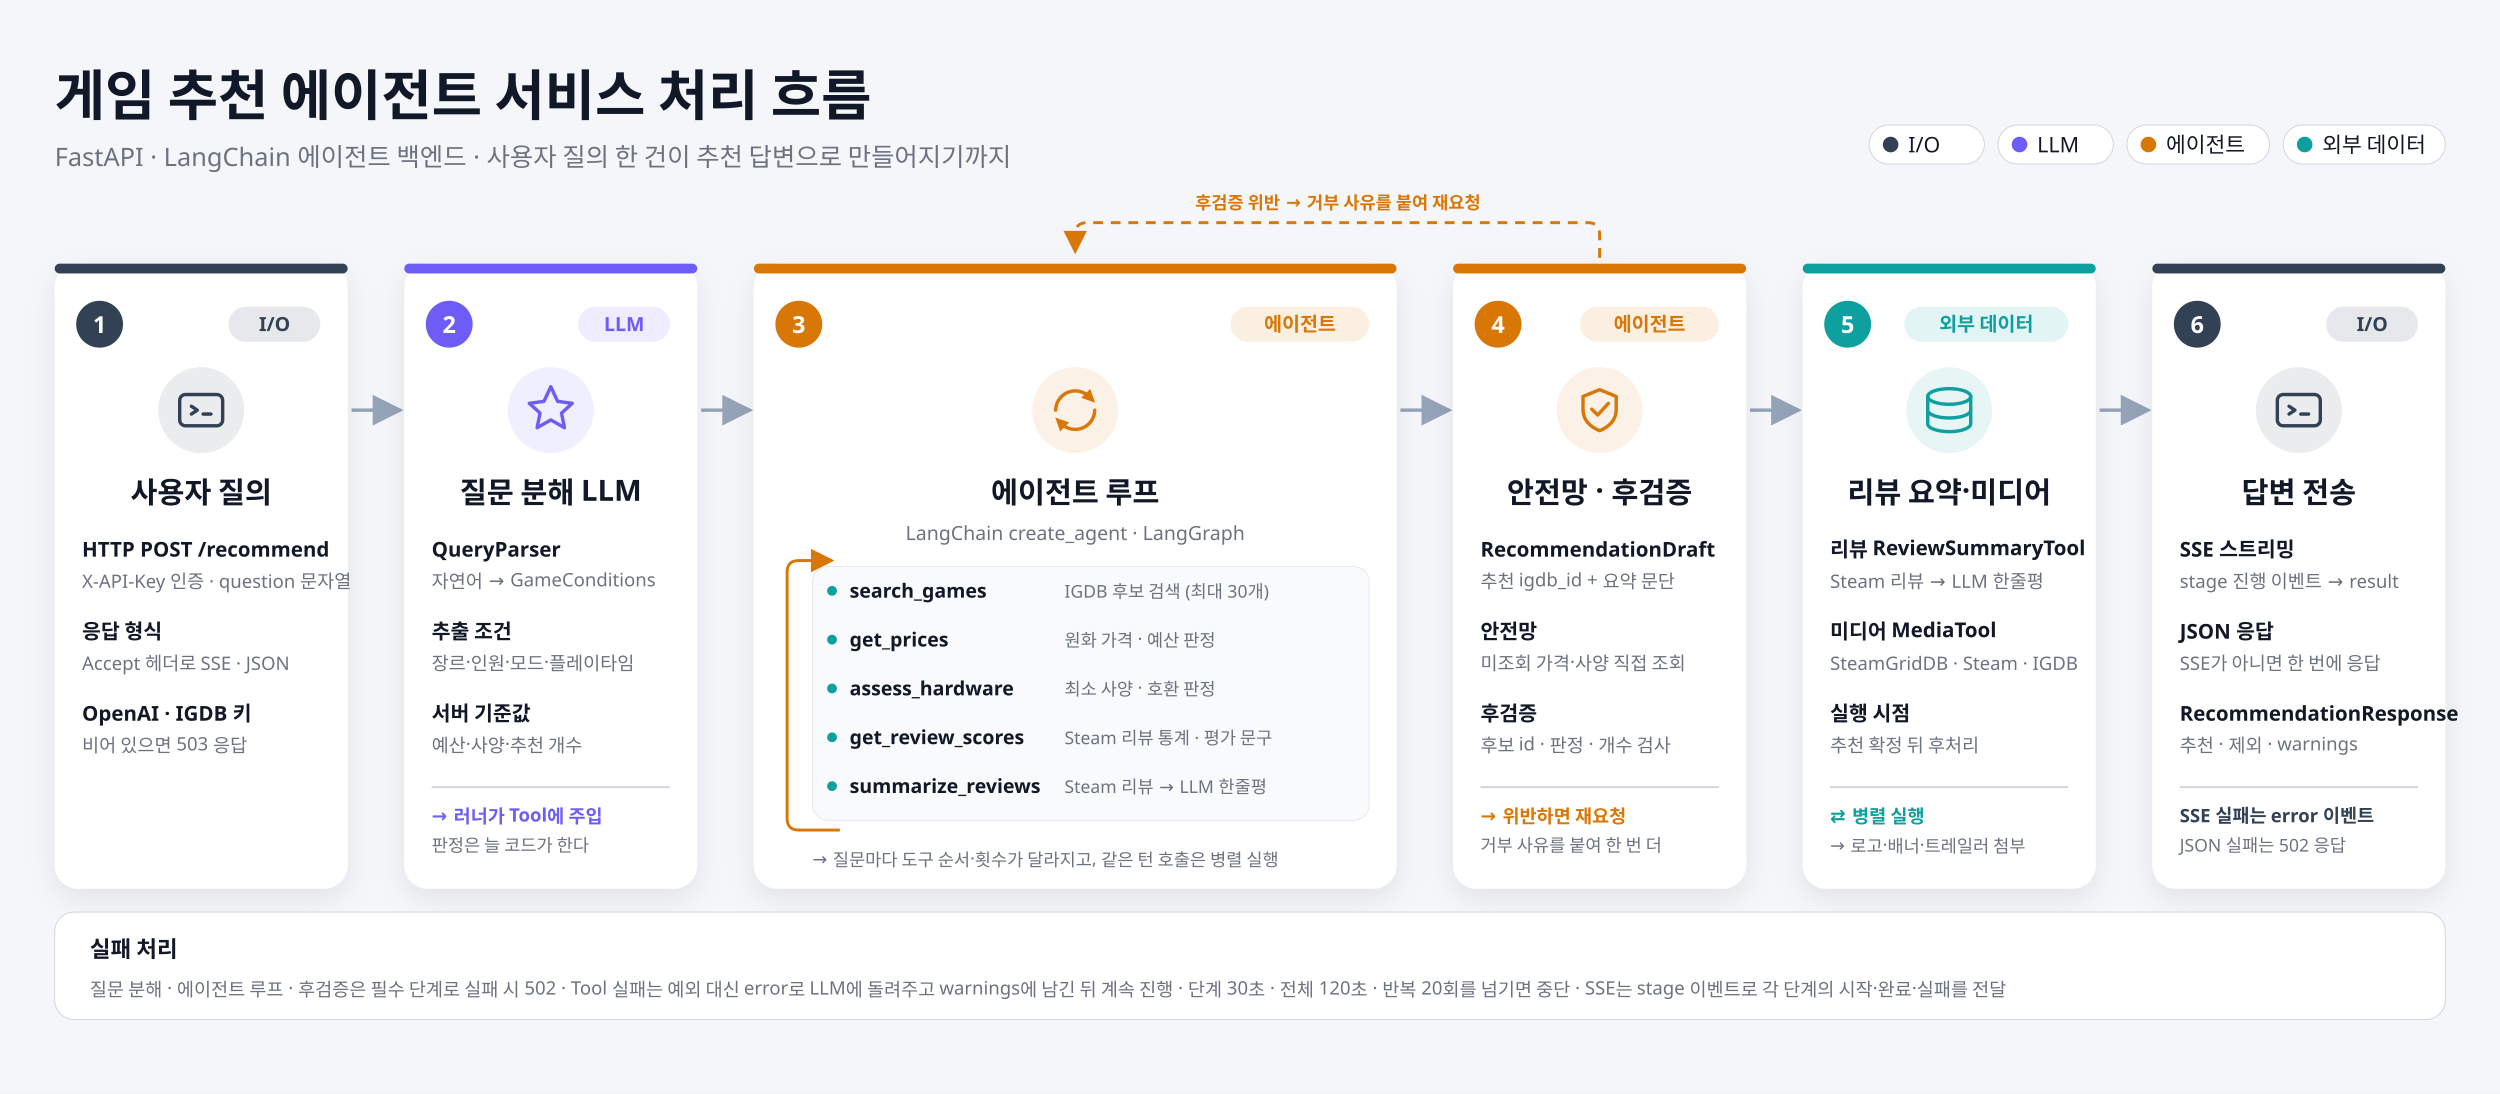
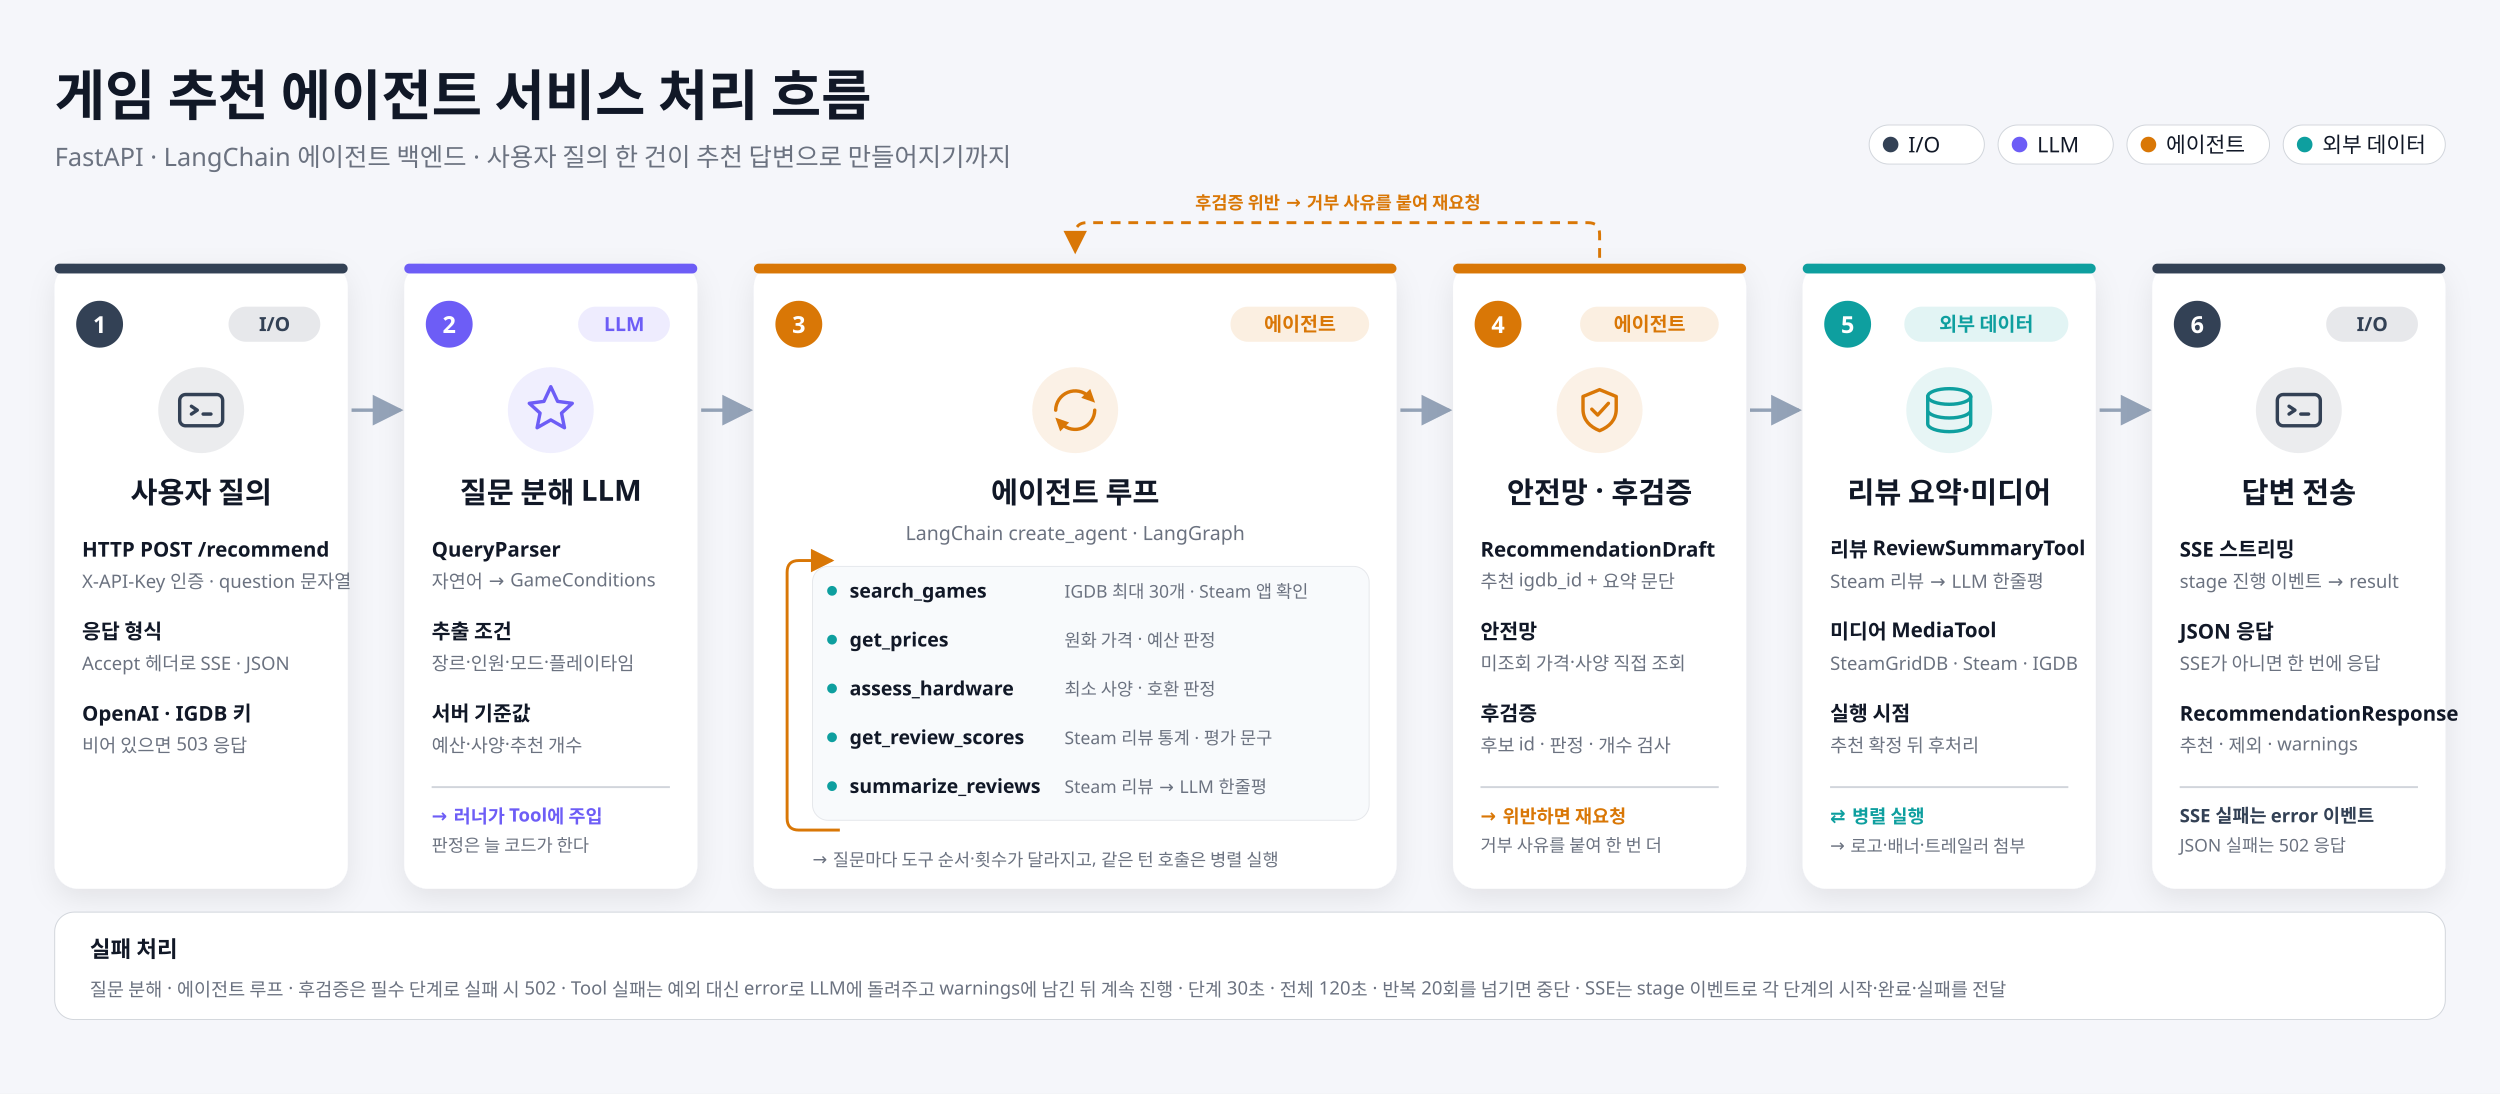
<svg xmlns="http://www.w3.org/2000/svg" width="2560" height="1120" viewBox="0 0 2560 1120" font-family="Apple SD Gothic Neo, Pretendard, Noto Sans KR, sans-serif">
  <defs>
    <filter id="sh" x="-10%" y="-10%" width="120%" height="130%">
      <feDropShadow dx="0" dy="10" stdDeviation="14" flood-color="#0F172A" flood-opacity="0.08" />
    </filter>
    <marker id="arr" viewBox="0 0 10 10" refX="9" refY="5" markerWidth="9" markerHeight="9" orient="auto-start-reverse">
      <path d="M0 0 L10 5 L0 10 z" fill="#94A3B8" />
    </marker>
    <marker id="arrA" viewBox="0 0 10 10" refX="9" refY="5" markerWidth="8" markerHeight="8" orient="auto-start-reverse">
      <path d="M0 0 L10 5 L0 10 z" fill="#D97706" />
    </marker>
  </defs>
  <rect width="2560" height="1120" fill="#F5F6FA" />
  <text x="56" y="118" font-size="56" fill="#111827" font-weight="700">게임 추천 에이전트 서비스 처리 흐름</text>
  <text x="56" y="170" font-size="26" fill="#6B7280">FastAPI · LangChain 에이전트 백엔드 · 사용자 질의 한 건이 추천 답변으로 만들어지기까지</text>
  <rect x="2338" y="128" width="166" height="40" rx="20" fill="white" stroke="#D1D5DB" />
  <circle cx="2360" cy="148" r="8" fill="#0E9F9F" />
  <text x="2378" y="156" font-size="22" fill="#111827">외부 데이터</text>
  <rect x="2178" y="128" width="146" height="40" rx="20" fill="white" stroke="#D1D5DB" />
  <circle cx="2200" cy="148" r="8" fill="#D97706" />
  <text x="2218" y="156" font-size="22" fill="#111827">에이전트</text>
  <rect x="2046" y="128" width="118" height="40" rx="20" fill="white" stroke="#D1D5DB" />
  <circle cx="2068" cy="148" r="8" fill="#6D5DF6" />
  <text x="2086" y="156" font-size="22" fill="#111827">LLM</text>
  <rect x="1914" y="128" width="118" height="40" rx="20" fill="white" stroke="#D1D5DB" />
  <circle cx="1936" cy="148" r="8" fill="#334155" />
  <text x="1954" y="156" font-size="22" fill="#111827">I/O</text>
  <line x1="360" y1="420" x2="410" y2="420" stroke="#94A3B8" stroke-width="3.5" marker-end="url(#arr)" />
  <line x1="718" y1="420" x2="768" y2="420" stroke="#94A3B8" stroke-width="3.5" marker-end="url(#arr)" />
  <line x1="1434" y1="420" x2="1484" y2="420" stroke="#94A3B8" stroke-width="3.5" marker-end="url(#arr)" />
  <line x1="1792" y1="420" x2="1842" y2="420" stroke="#94A3B8" stroke-width="3.5" marker-end="url(#arr)" />
  <line x1="2150" y1="420" x2="2200" y2="420" stroke="#94A3B8" stroke-width="3.5" marker-end="url(#arr)" />
  <path d="M1638 264 V240 Q1638 228 1626 228 H1113 Q1101 228 1101 240 V258" fill="none" stroke="#D97706" stroke-width="3" stroke-dasharray="10 8" marker-end="url(#arrA)" />
  <text x="1370" y="214" font-size="18" fill="#D97706" font-weight="600" text-anchor="middle">후검증 위반 → 거부 사유를 붙여 재요청</text>
  <rect x="56" y="270" width="300" height="640" rx="24" fill="white" filter="url(#sh)" />
  <rect x="56" y="270" width="300" height="10" rx="5" fill="#334155" />
  <circle cx="102" cy="332" r="24" fill="#334155" />
  <text x="102" y="341" font-size="24" fill="white" font-weight="700" text-anchor="middle">1</text>
  <rect x="234" y="314" width="94" height="36" rx="18" fill="#334155" fill-opacity="0.12" />
  <text x="281.17" y="339" font-size="20" fill="#334155" font-weight="600" text-anchor="middle">I/O</text>
  <circle cx="206.0" cy="420" r="44" fill="#334155" fill-opacity="0.10" />
  <rect x="184.0" y="404" width="44" height="32" rx="6" fill="none" stroke="#334155" stroke-width="3.5" stroke-linecap="round" stroke-linejoin="round" />
  <path d="M196.0 416 l6 4 -6 4 M208.0 424 h8" fill="none" stroke="#334155" stroke-width="3.5" stroke-linecap="round" stroke-linejoin="round" />
  <text x="206.0" y="515" font-size="30" fill="#111827" font-weight="700" text-anchor="middle">사용자 질의</text>
  <text x="84" y="570" font-size="21" fill="#111827" font-weight="600">HTTP POST /recommend</text>
  <text x="84" y="602" font-size="19" fill="#6B7280">X-API-Key 인증 · question 문자열</text>
  <text x="84" y="654" font-size="21" fill="#111827" font-weight="600">응답 형식</text>
  <text x="84" y="686" font-size="19" fill="#6B7280">Accept 헤더로 SSE · JSON</text>
  <text x="84" y="738" font-size="21" fill="#111827" font-weight="600">OpenAI · IGDB 키</text>
  <text x="84" y="770" font-size="19" fill="#6B7280">비어 있으면 503 응답</text>
  <rect x="414" y="270" width="300" height="640" rx="24" fill="white" filter="url(#sh)" />
  <rect x="414" y="270" width="300" height="10" rx="5" fill="#6D5DF6" />
  <circle cx="460" cy="332" r="24" fill="#6D5DF6" />
  <text x="460" y="341" font-size="24" fill="white" font-weight="700" text-anchor="middle">2</text>
  <rect x="592" y="314" width="94" height="36" rx="18" fill="#6D5DF6" fill-opacity="0.12" />
  <text x="639.17" y="339" font-size="20" fill="#6D5DF6" font-weight="600" text-anchor="middle">LLM</text>
  <circle cx="564.0" cy="420" r="44" fill="#6D5DF6" fill-opacity="0.10" />
  <path d="M564.0 396 l7 15 15 2 -11 10 3 15 -14 -8 -14 8 3 -15 -11 -10 15 -2z" fill="none" stroke="#6D5DF6" stroke-width="3.5" stroke-linecap="round" stroke-linejoin="round" />
  <text x="564.0" y="515" font-size="30" fill="#111827" font-weight="700" text-anchor="middle">질문 분해 LLM</text>
  <text x="442" y="570" font-size="21" fill="#111827" font-weight="600">QueryParser</text>
  <text x="442" y="602" font-size="19" fill="#6B7280">자연어 → GameConditions</text>
  <text x="442" y="654" font-size="21" fill="#111827" font-weight="600">추출 조건</text>
  <text x="442" y="686" font-size="19" fill="#6B7280">장르·인원·모드·플레이타임</text>
  <text x="442" y="738" font-size="21" fill="#111827" font-weight="600">서버 기준값</text>
  <text x="442" y="770" font-size="19" fill="#6B7280">예산·사양·추천 개수</text>
  <line x1="442" y1="806" x2="686" y2="806" stroke="#D1D5DB" stroke-width="2" />
  <text x="442" y="842" font-size="19" fill="#6D5DF6" font-weight="600">→ 러너가 Tool에 주입</text>
  <text x="442" y="872" font-size="18" fill="#6B7280">판정은 늘 코드가 한다</text>
  <rect x="772" y="270" width="658" height="640" rx="24" fill="white" filter="url(#sh)" />
  <rect x="772" y="270" width="658" height="10" rx="5" fill="#D97706" />
  <circle cx="818" cy="332" r="24" fill="#D97706" />
  <text x="818" y="341" font-size="24" fill="white" font-weight="700" text-anchor="middle">3</text>
  <rect x="1260" y="314" width="142" height="36" rx="18" fill="#D97706" fill-opacity="0.12" />
  <text x="1331.2" y="339" font-size="20" fill="#D97706" font-weight="600" text-anchor="middle">에이전트</text>
  <circle cx="1101.0" cy="420" r="44" fill="#D97706" fill-opacity="0.10" />
  <path d="M1081.0 420 a20 20 0 0 1 34 -14" fill="none" stroke="#D97706" stroke-width="3.5" stroke-linecap="round" />
  <path d="M1121.0 420 a20 20 0 0 1 -34 14" fill="none" stroke="#D97706" stroke-width="3.5" stroke-linecap="round" />
  <path d="M1121.4 412.4 L1107.2 407.4 L1116.4 398.2 z" fill="#D97706" />
  <path d="M1080.6 427.6 L1094.8 432.6 L1085.6 441.8 z" fill="#D97706" />
  <text x="1101.0" y="515" font-size="30" fill="#111827" font-weight="700" text-anchor="middle">에이전트 루프</text>
  <text x="1101.0" y="553" font-size="20" fill="#6B7280" text-anchor="middle">LangChain create_agent · LangGraph</text>
  <rect x="832" y="580" width="570" height="260" rx="16" fill="#F8FAFC" stroke="#E5E7EB" />
  <circle cx="852" cy="605" r="5" fill="#0E9F9F" />
  <text x="870" y="612" font-size="20" fill="#111827" font-weight="600">search_games</text>
-   <text x="1090" y="612" font-size="18" fill="#6B7280">IGDB 후보 검색 (최대 30개)</text>
+   <text x="1090" y="612" font-size="18" fill="#6B7280">IGDB 최대 30개 · Steam 앱 확인</text>
  <circle cx="852" cy="655" r="5" fill="#0E9F9F" />
  <text x="870" y="662" font-size="20" fill="#111827" font-weight="600">get_prices</text>
  <text x="1090" y="662" font-size="18" fill="#6B7280">원화 가격 · 예산 판정</text>
  <circle cx="852" cy="705" r="5" fill="#0E9F9F" />
  <text x="870" y="712" font-size="20" fill="#111827" font-weight="600">assess_hardware</text>
  <text x="1090" y="712" font-size="18" fill="#6B7280">최소 사양 · 호환 판정</text>
  <circle cx="852" cy="755" r="5" fill="#0E9F9F" />
  <text x="870" y="762" font-size="20" fill="#111827" font-weight="600">get_review_scores</text>
  <text x="1090" y="762" font-size="18" fill="#6B7280">Steam 리뷰 통계 · 평가 문구</text>
  <circle cx="852" cy="805" r="5" fill="#0E9F9F" />
  <text x="870" y="812" font-size="20" fill="#111827" font-weight="600">summarize_reviews</text>
  <text x="1090" y="812" font-size="18" fill="#6B7280">Steam 리뷰 → LLM 한줄평</text>
  <path d="M860 850 H818 Q806 850 806 838 V586 Q806 574 818 574 H852" fill="none" stroke="#D97706" stroke-width="3" marker-end="url(#arrA)" />
  <text x="832" y="886" font-size="18" fill="#6B7280">→ 질문마다 도구 순서·횟수가 달라지고, 같은 턴 호출은 병렬 실행</text>
  <rect x="1488" y="270" width="300" height="640" rx="24" fill="white" filter="url(#sh)" />
  <rect x="1488" y="270" width="300" height="10" rx="5" fill="#D97706" />
  <circle cx="1534" cy="332" r="24" fill="#D97706" />
  <text x="1534" y="341" font-size="24" fill="white" font-weight="700" text-anchor="middle">4</text>
  <rect x="1618" y="314" width="142" height="36" rx="18" fill="#D97706" fill-opacity="0.12" />
  <text x="1689.2" y="339" font-size="20" fill="#D97706" font-weight="600" text-anchor="middle">에이전트</text>
  <circle cx="1638.0" cy="420" r="44" fill="#D97706" fill-opacity="0.10" />
  <path d="M1638.0 399 L1655.0 406 L1655.0 419 C1655.0 430 1648.0 437 1638.0 441 C1628.0 437 1621.0 430 1621.0 419 L1621.0 406 Z" fill="none" stroke="#D97706" stroke-width="3.5" stroke-linejoin="round" />
  <path d="M1630.0 419 l6 6 11 -12" fill="none" stroke="#D97706" stroke-width="3.5" stroke-linecap="round" stroke-linejoin="round" />
  <text x="1638.0" y="515" font-size="30" fill="#111827" font-weight="700" text-anchor="middle">안전망 · 후검증</text>
  <text x="1516" y="570" font-size="21" fill="#111827" font-weight="600">RecommendationDraft</text>
  <text x="1516" y="602" font-size="19" fill="#6B7280">추천 igdb_id + 요약 문단</text>
  <text x="1516" y="654" font-size="21" fill="#111827" font-weight="600">안전망</text>
  <text x="1516" y="686" font-size="19" fill="#6B7280">미조회 가격·사양 직접 조회</text>
  <text x="1516" y="738" font-size="21" fill="#111827" font-weight="600">후검증</text>
  <text x="1516" y="770" font-size="19" fill="#6B7280">후보 id · 판정 · 개수 검사</text>
  <line x1="1516" y1="806" x2="1760" y2="806" stroke="#D1D5DB" stroke-width="2" />
  <text x="1516" y="842" font-size="19" fill="#D97706" font-weight="600">→ 위반하면 재요청</text>
  <text x="1516" y="872" font-size="18" fill="#6B7280">거부 사유를 붙여 한 번 더</text>
  <rect x="1846" y="270" width="300" height="640" rx="24" fill="white" filter="url(#sh)" />
  <rect x="1846" y="270" width="300" height="10" rx="5" fill="#0E9F9F" />
  <circle cx="1892" cy="332" r="24" fill="#0E9F9F" />
  <text x="1892" y="341" font-size="24" fill="white" font-weight="700" text-anchor="middle">5</text>
  <rect x="1950" y="314" width="168" height="36" rx="18" fill="#0E9F9F" fill-opacity="0.12" />
  <text x="2033.94" y="339" font-size="20" fill="#0E9F9F" font-weight="600" text-anchor="middle">외부 데이터</text>
  <circle cx="1996.0" cy="420" r="44" fill="#0E9F9F" fill-opacity="0.10" />
  <ellipse cx="1996.0" cy="406" rx="22" ry="8" fill="none" stroke="#0E9F9F" stroke-width="3.5" stroke-linecap="round" stroke-linejoin="round" />
  <path d="M1974.0 406 v28 a22 8 0 0 0 44 0 v-28 M1974.0 420 a22 8 0 0 0 44 0" fill="none" stroke="#0E9F9F" stroke-width="3.5" stroke-linecap="round" stroke-linejoin="round" />
  <text x="1996.0" y="515" font-size="30" fill="#111827" font-weight="700" text-anchor="middle">리뷰 요약·미디어</text>
  <text x="1874" y="570" font-size="21" fill="#111827" font-weight="600">리뷰  ReviewSummaryTool</text>
  <text x="1874" y="602" font-size="19" fill="#6B7280">Steam 리뷰 → LLM 한줄평</text>
  <text x="1874" y="654" font-size="21" fill="#111827" font-weight="600">미디어  MediaTool</text>
  <text x="1874" y="686" font-size="19" fill="#6B7280">SteamGridDB · Steam · IGDB</text>
  <text x="1874" y="738" font-size="21" fill="#111827" font-weight="600">실행 시점</text>
  <text x="1874" y="770" font-size="19" fill="#6B7280">추천 확정 뒤 후처리</text>
  <line x1="1874" y1="806" x2="2118" y2="806" stroke="#D1D5DB" stroke-width="2" />
  <text x="1874" y="842" font-size="19" fill="#0E9F9F" font-weight="600">⇄ 병렬 실행</text>
  <text x="1874" y="872" font-size="18" fill="#6B7280">→ 로고·배너·트레일러 첨부</text>
  <rect x="2204" y="270" width="300" height="640" rx="24" fill="white" filter="url(#sh)" />
  <rect x="2204" y="270" width="300" height="10" rx="5" fill="#334155" />
  <circle cx="2250" cy="332" r="24" fill="#334155" />
  <text x="2250" y="341" font-size="24" fill="white" font-weight="700" text-anchor="middle">6</text>
  <rect x="2382" y="314" width="94" height="36" rx="18" fill="#334155" fill-opacity="0.12" />
  <text x="2429.17" y="339" font-size="20" fill="#334155" font-weight="600" text-anchor="middle">I/O</text>
  <circle cx="2354.0" cy="420" r="44" fill="#334155" fill-opacity="0.10" />
  <rect x="2332.0" y="404" width="44" height="32" rx="6" fill="none" stroke="#334155" stroke-width="3.5" stroke-linecap="round" stroke-linejoin="round" />
  <path d="M2344.0 416 l6 4 -6 4 M2356.0 424 h8" fill="none" stroke="#334155" stroke-width="3.5" stroke-linecap="round" stroke-linejoin="round" />
  <text x="2354.0" y="515" font-size="30" fill="#111827" font-weight="700" text-anchor="middle">답변 전송</text>
  <text x="2232" y="570" font-size="21" fill="#111827" font-weight="600">SSE 스트리밍</text>
  <text x="2232" y="602" font-size="19" fill="#6B7280">stage 진행 이벤트 → result</text>
  <text x="2232" y="654" font-size="21" fill="#111827" font-weight="600">JSON 응답</text>
  <text x="2232" y="686" font-size="19" fill="#6B7280">SSE가 아니면 한 번에 응답</text>
  <text x="2232" y="738" font-size="21" fill="#111827" font-weight="600">RecommendationResponse</text>
  <text x="2232" y="770" font-size="19" fill="#6B7280">추천 · 제외 · warnings</text>
  <line x1="2232" y1="806" x2="2476" y2="806" stroke="#D1D5DB" stroke-width="2" />
  <text x="2232" y="842" font-size="19" fill="#334155" font-weight="600">SSE 실패는 error 이벤트</text>
  <text x="2232" y="872" font-size="18" fill="#6B7280">JSON 실패는 502 응답</text>
  <rect x="56" y="934" width="2448" height="110" rx="20" fill="white" stroke="#D1D5DB" />
  <text x="92" y="980" font-size="23" fill="#111827" font-weight="700">실패 처리</text>
  <text x="92" y="1020" font-size="19" fill="#6B7280">질문 분해 · 에이전트 루프 · 후검증은 필수 단계로 실패 시 502  ·  Tool 실패는 예외 대신 error로 LLM에 돌려주고 warnings에 남긴 뒤 계속 진행  ·  단계 30초 · 전체 120초 · 반복 20회를 넘기면 중단  ·  SSE는 stage 이벤트로 각 단계의 시작·완료·실패를 전달</text>
</svg>
